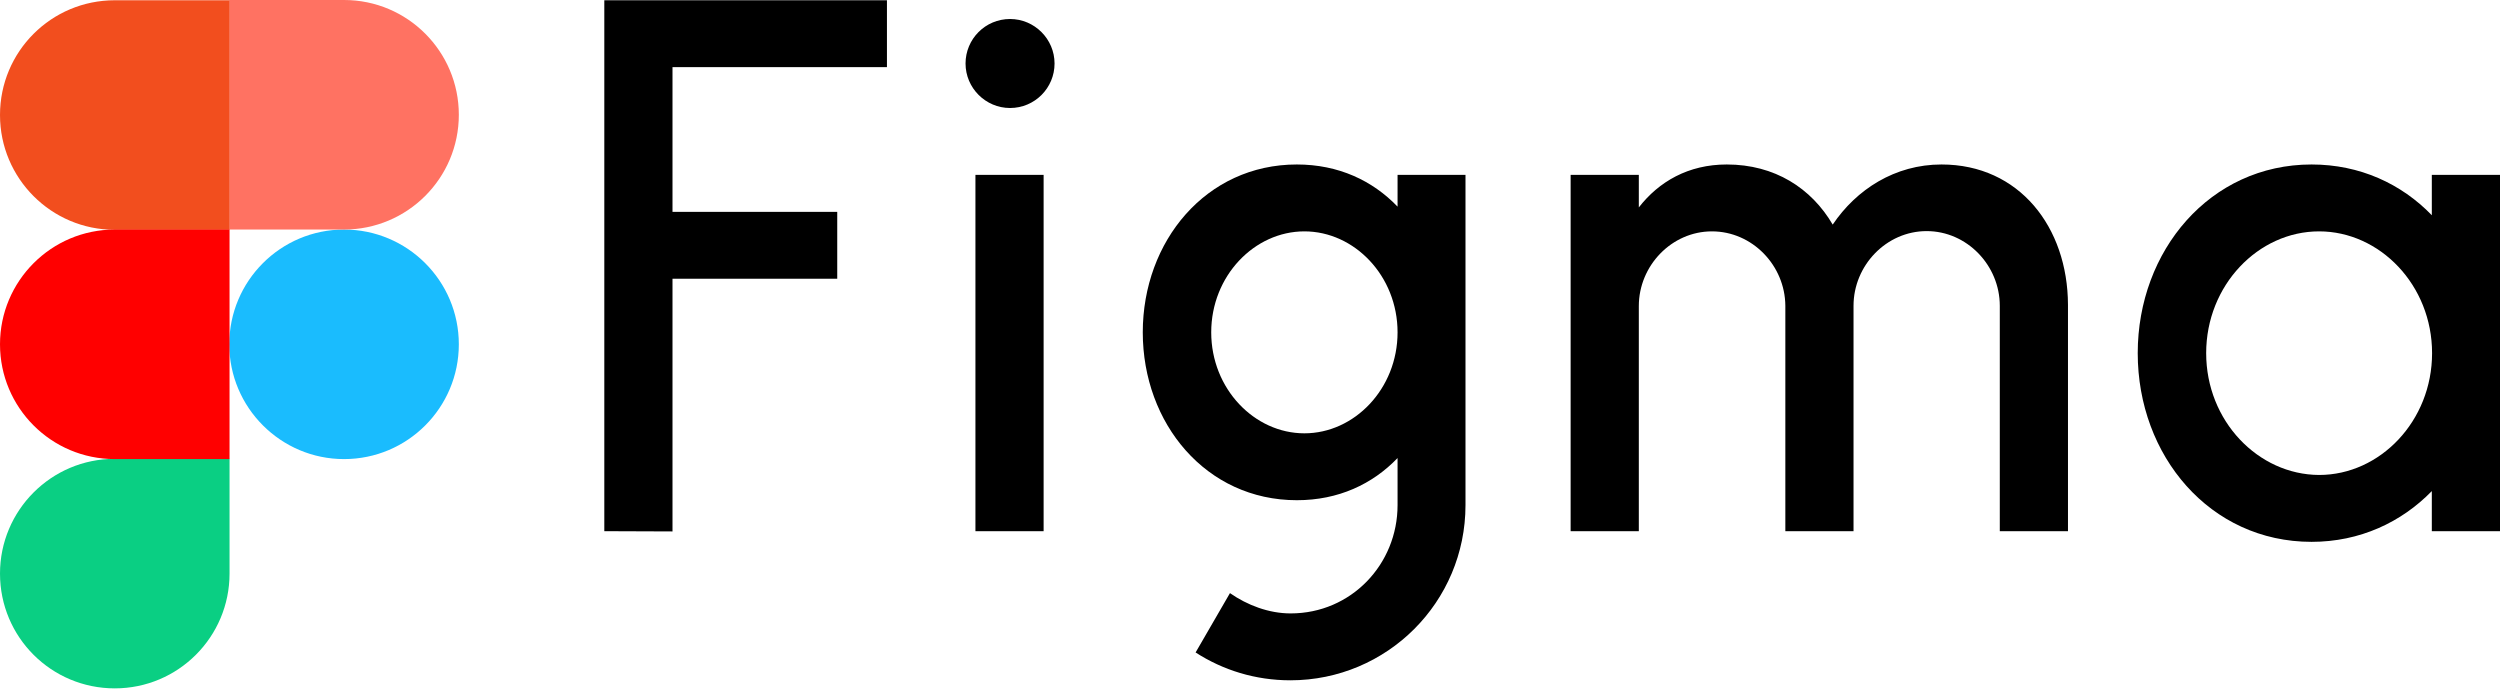
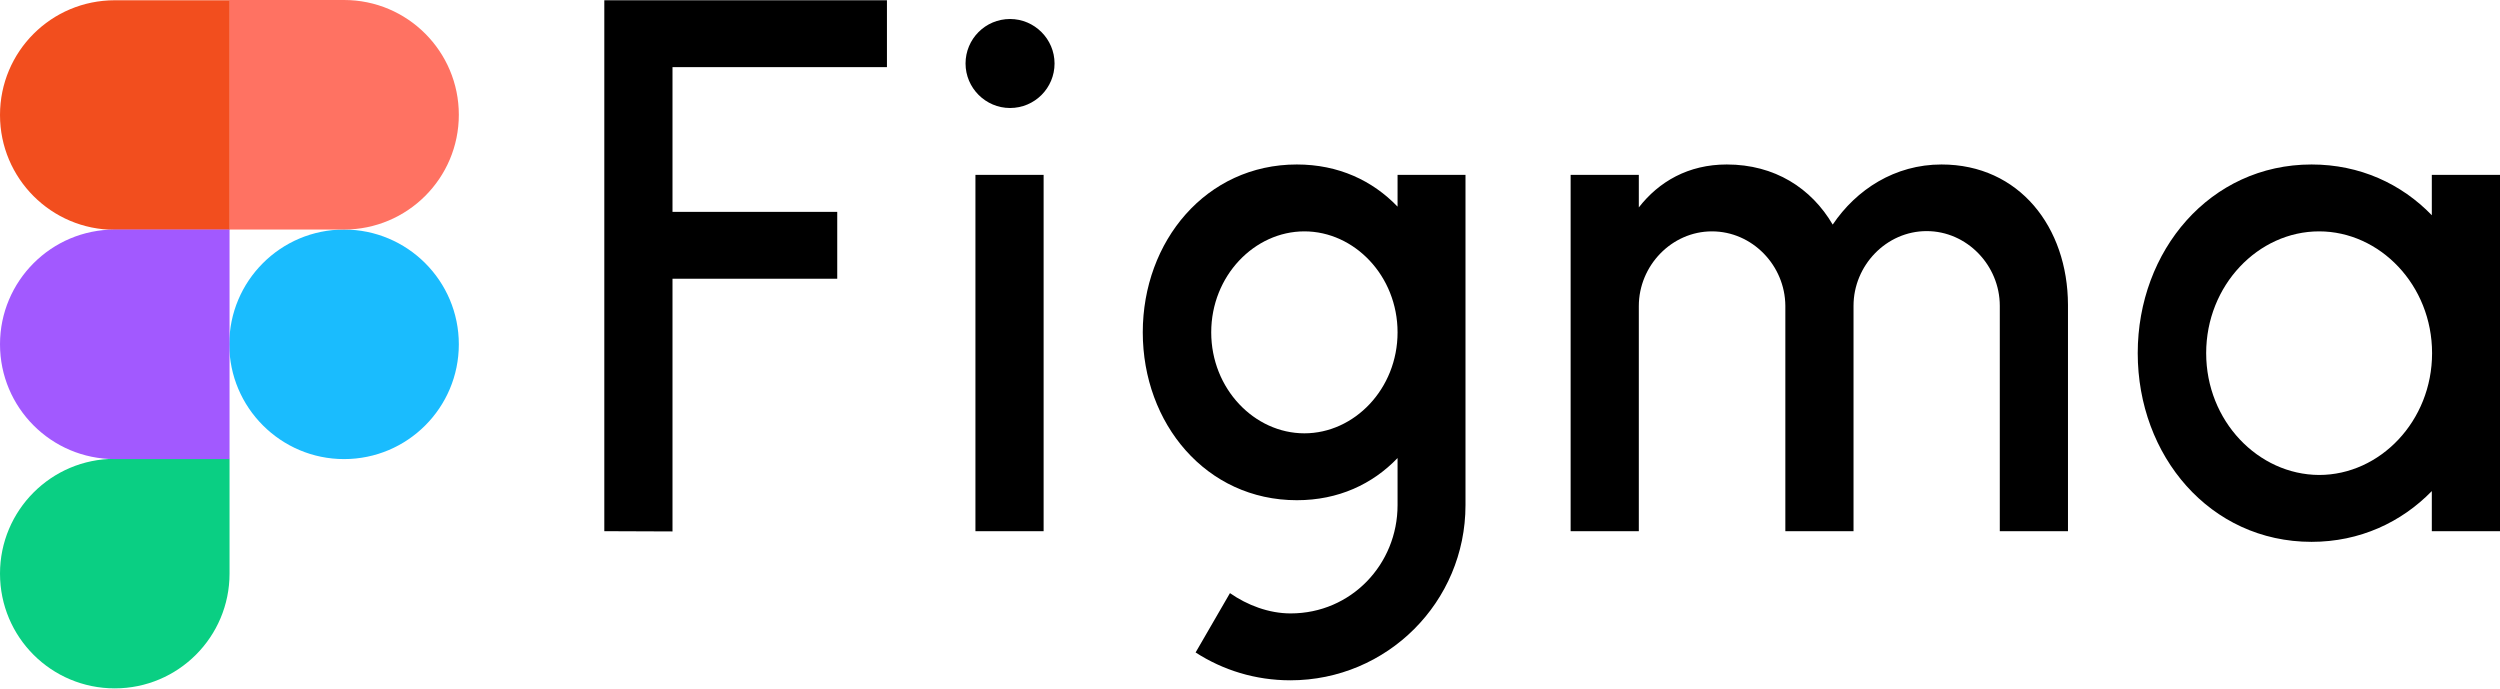
<svg xmlns="http://www.w3.org/2000/svg" viewBox="0 -0.1 960.6 264.5" height="15px">
  <path d="M232.2 0v204l26.2.1V107h63.3V81.3h-63.3V25.7h82.4V0zM388.1 41.4c9.5 0 17.1-7.7 17.1-17.1s-7.7-17.1-17.1-17.1c-9.5 0-17.1 7.7-17.1 17.1s7.7 17.1 17.1 17.1zM374.8 67.1V204H401V67.1z" />
  <path clip-rule="evenodd" d="M498.3 63.1c-34.9 0-59.2 29.5-59.2 64.5s24.3 64.5 59.2 64.5c16 0 29.1-6.2 38.7-16.2V194c0 22.7-17.8 41.6-41.1 41.6-8.4 0-16.7-3.2-23.3-7.8l-13.2 22.8c10.5 6.8 23 10.7 36.4 10.7 37.2 0 67.3-30.1 67.3-67.3V67.1H537v12.2c-9.6-10-22.7-16.2-38.7-16.2zm-32.9 64.5c0-21.7 16.6-38.8 35.8-38.8s35.8 17.1 35.8 38.8-16.6 38.8-35.8 38.8-35.8-17.1-35.8-38.8z" fill-rule="evenodd" />
  <path d="M657.8 88.8c-15.5 0-28.1 13.2-28.1 28.7V204h-26.2V67.1h26.2v12.5c7.7-9.9 19-16.5 33.8-16.5 18.4 0 32.5 9.1 40.7 23.1 9.1-13.5 23.9-23.1 41.8-23.1 29.9 0 48.5 24.1 48.6 53.9v87h-26.2v-86.6c0-15.5-12.6-28.7-28.1-28.7s-28.1 13.2-28.1 28.7V204H686v-86.6c-.1-15.5-12.7-28.6-28.2-28.6z" />
  <path clip-rule="evenodd" d="M934.4 82.6c-11.7-12.1-27.7-19.5-46.2-19.5-39 0-66.8 33.1-66.8 72.5s27.7 72.5 66.8 72.5c18.5 0 34.5-7.5 46.2-19.5V204h26.2V67.1h-26.2zm-86.7 53c0-26.1 20-46.8 43.4-46.8 23.3 0 43.4 20.6 43.4 46.8 0 26.1-20 46.8-43.4 46.8-23.4-.1-43.4-20.7-43.4-46.8z" fill-rule="evenodd" />
  <path d="M0 0h176.3v264.4H0z" fill="none" />
  <path d="M88.1 132.2c0-24.3 19.7-44.1 44.1-44.1 24.3 0 44.1 19.7 44.1 44.1 0 24.3-19.7 44.1-44.1 44.1-24.3 0-44.1-19.8-44.1-44.1z" fill="#1abcfe" />
  <path d="M0 220.3c0-24.3 19.7-44.1 44.1-44.1h44.1v44.1c0 24.3-19.7 44.1-44.1 44.1-24.4 0-44.1-19.7-44.1-44.1z" fill="#0acf83" />
  <path d="M88.1 0v88.1h44.1c24.3 0 44.1-19.7 44.1-44.1 0-24.3-19.7-44.1-44.1-44.1H88.1z" fill="#ff7262" />
  <path d="M0 44.1c0 24.3 19.7 44.1 44.1 44.1h44.1V0H44.1C19.7 0 0 19.7 0 44.1z" fill="#f24e1e" />
-   <path d="M0 132.2c0 24.3 19.7 44.1 44.1 44.1h44.1V88.1H44.1C19.7 88.1 0 107.9 0 132.2z" fill="red" />
+   <path d="M0 132.2c0 24.3 19.7 44.1 44.1 44.1h44.1V88.1H44.1C19.7 88.1 0 107.9 0 132.2z" fill="#a259ff" />
</svg>
